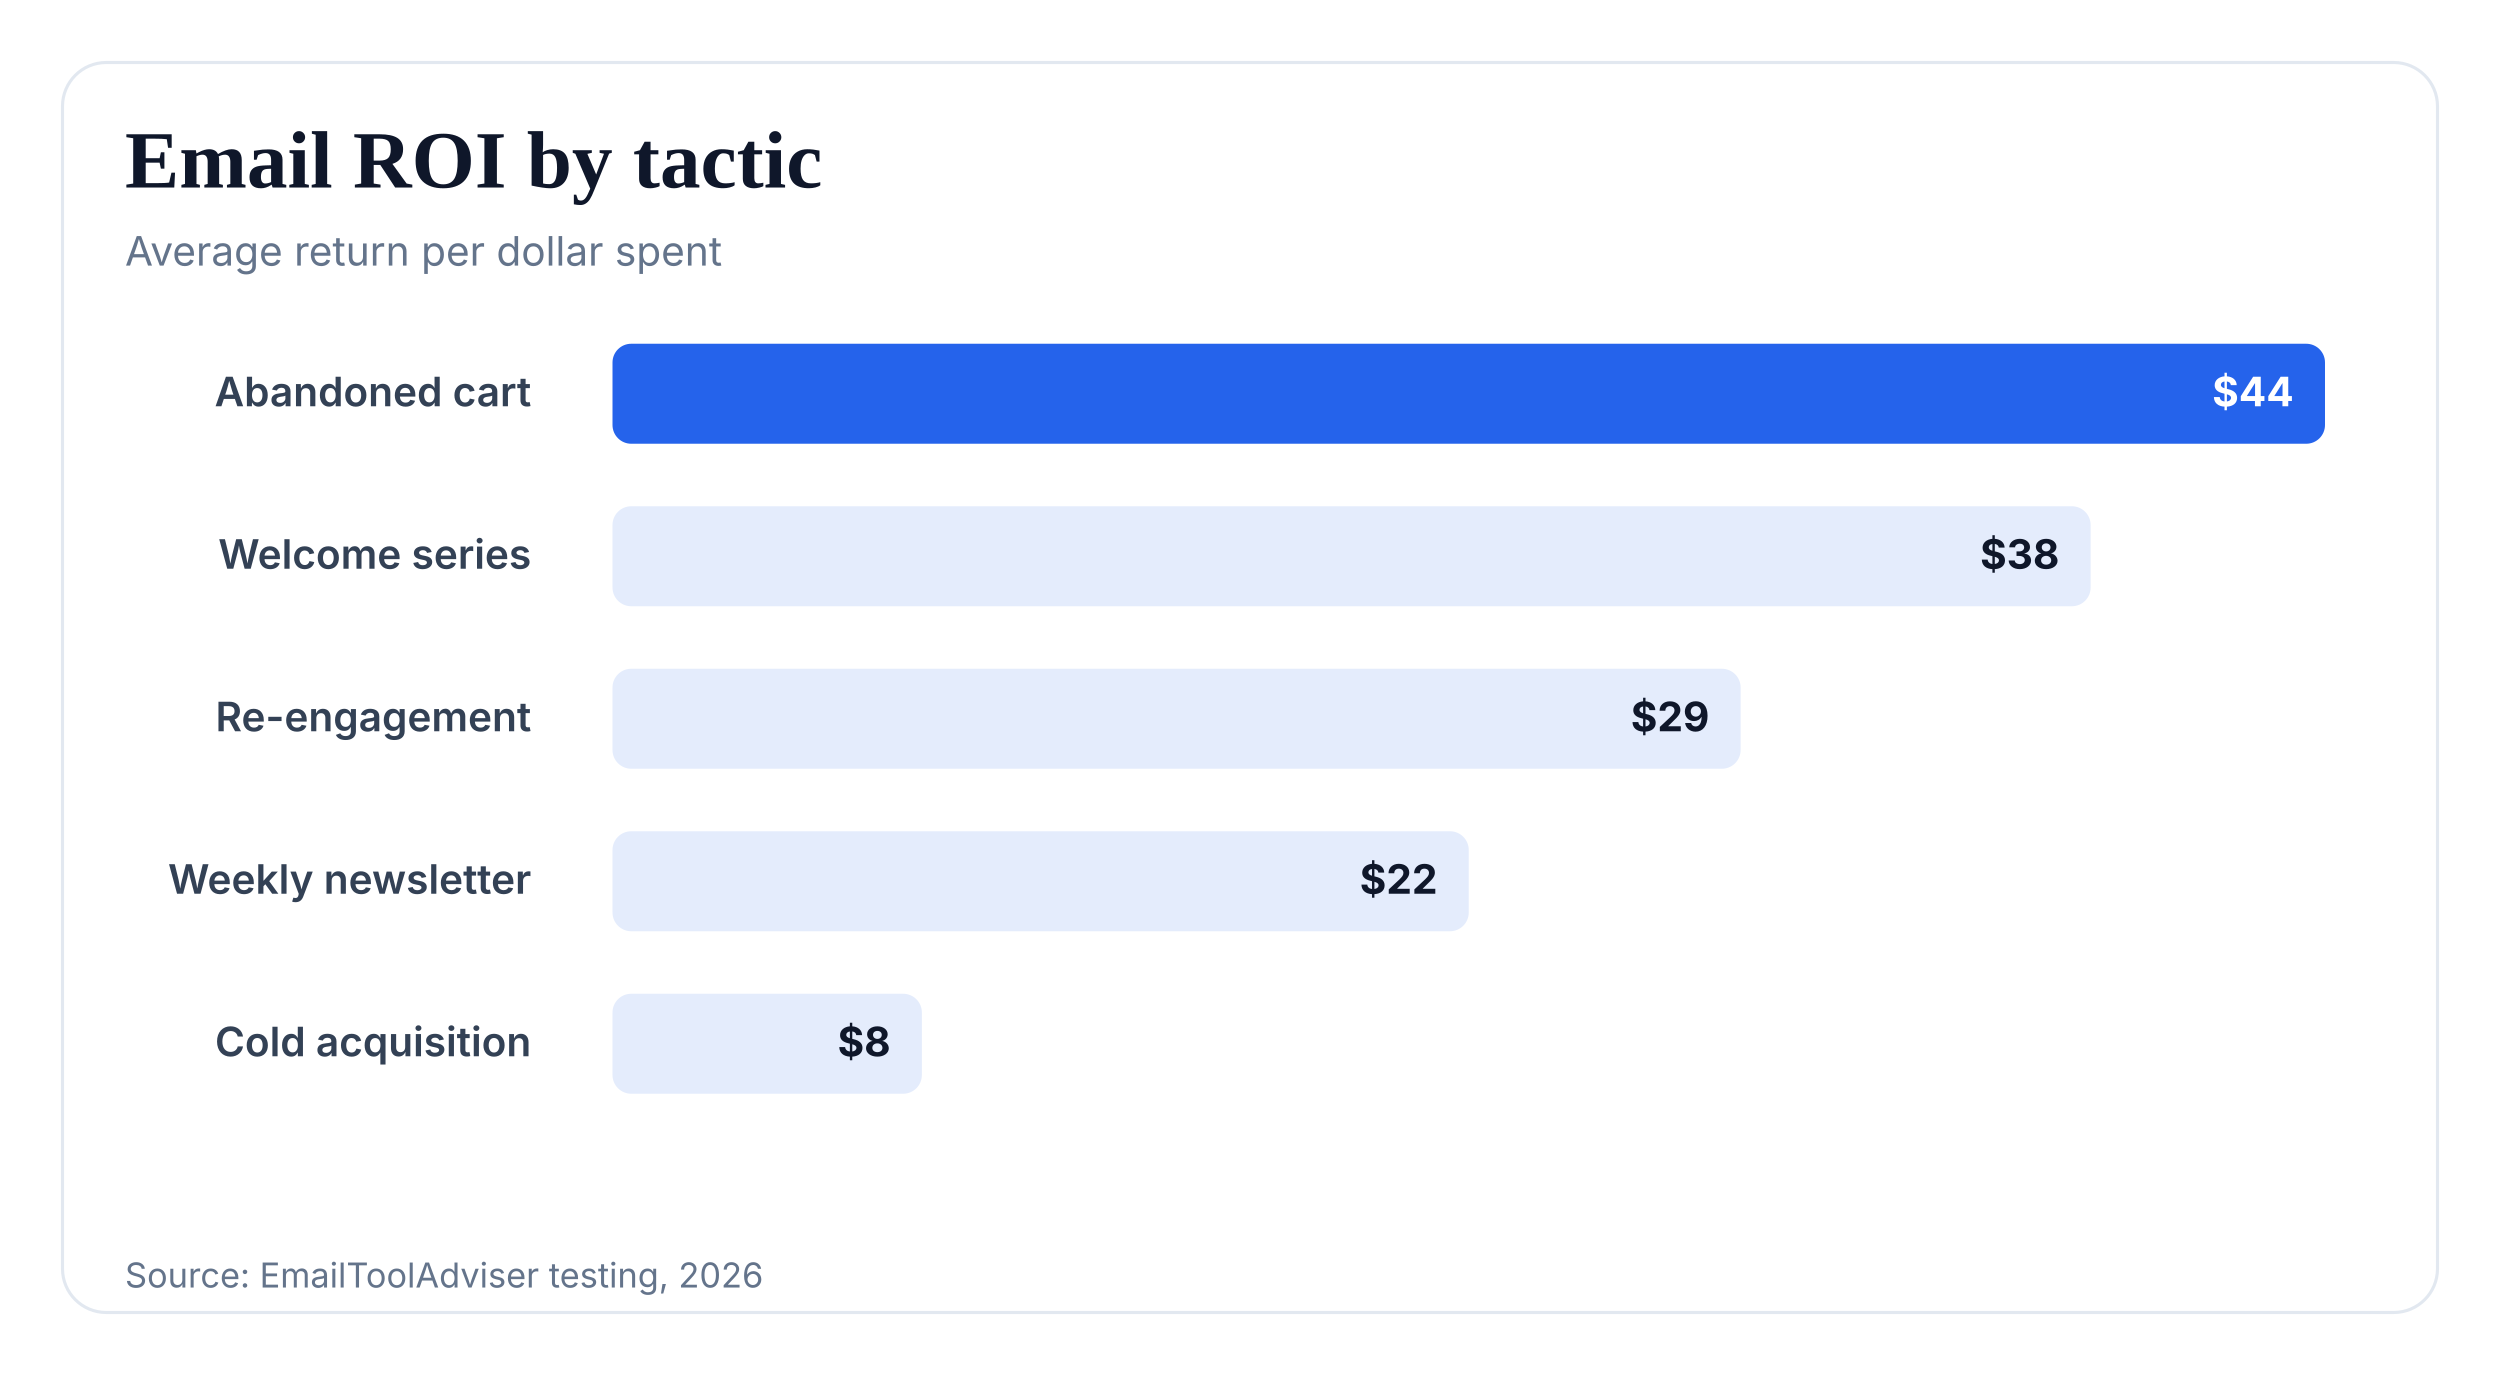
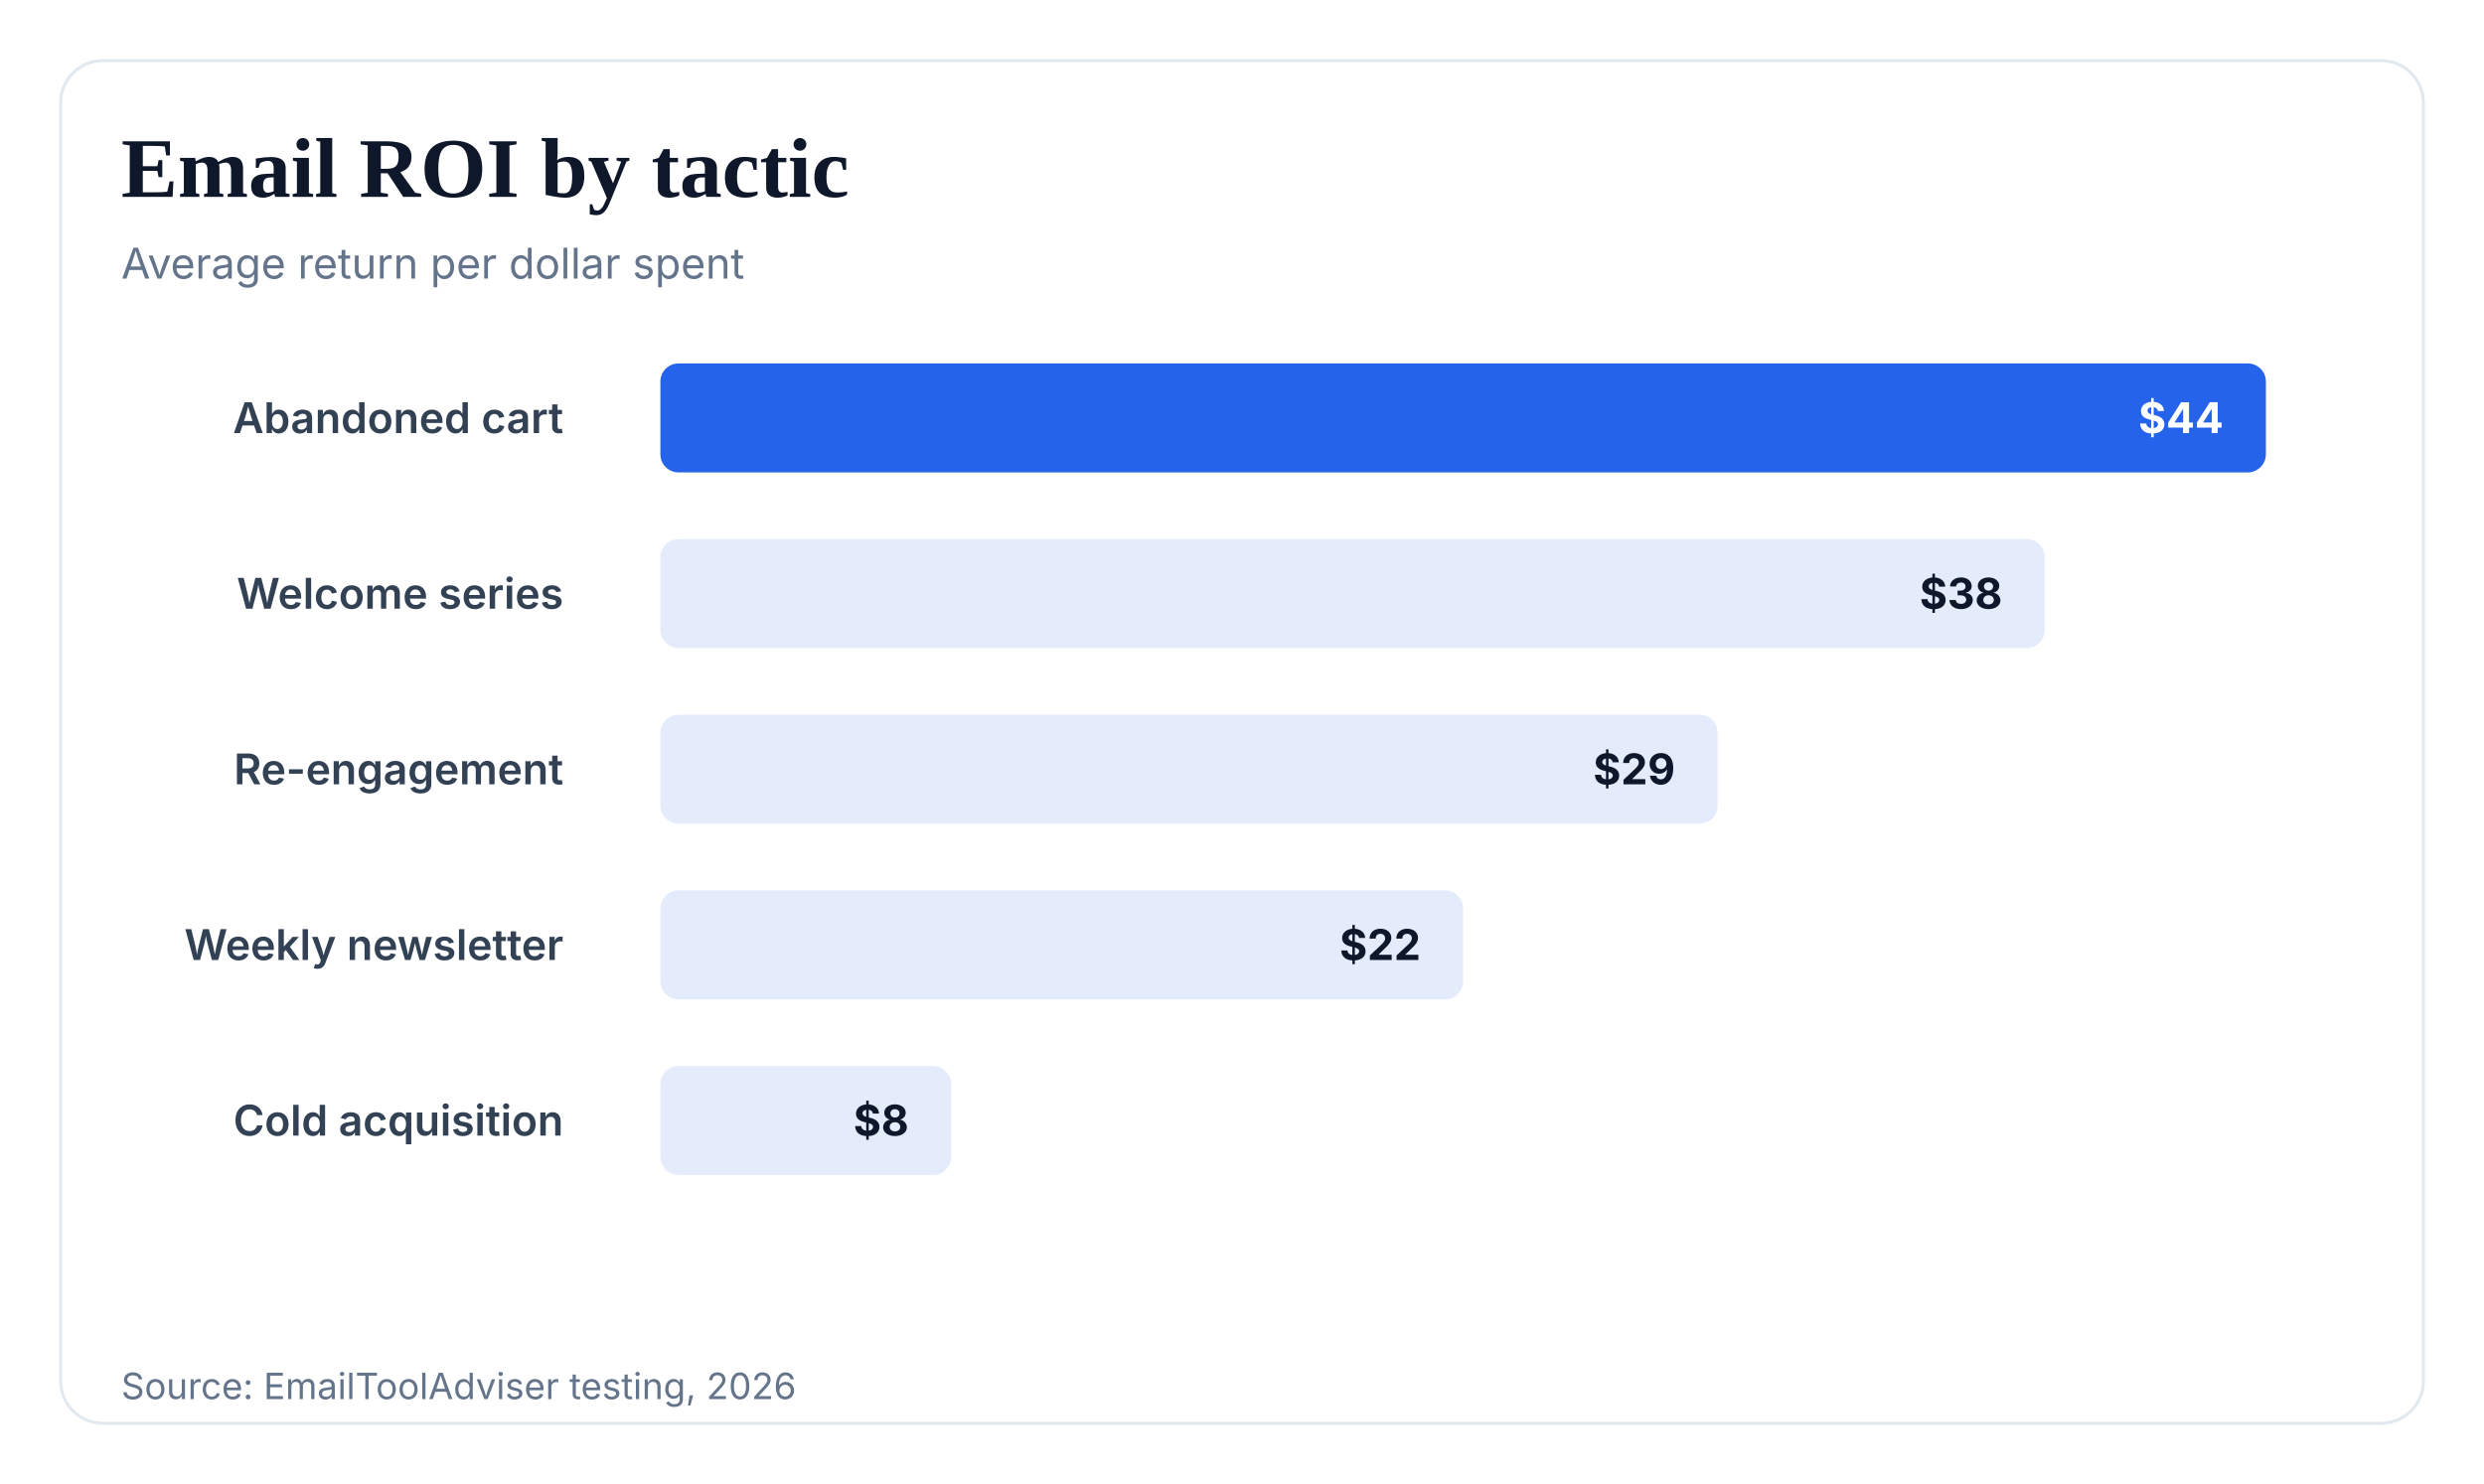
- <svg xmlns="http://www.w3.org/2000/svg" viewBox="0 0 800 440" preserveAspectRatio="xMinYMin meet" role="img" style="width:100%;height:auto;">
+ <svg xmlns="http://www.w3.org/2000/svg" viewBox="0 0 820 490" preserveAspectRatio="xMinYMin meet" role="img" style="width:100%;height:auto;">
  <style>
  .serif  { font-family: Georgia, 'Times New Roman', 'Playfair Display', serif; font-weight: 800; }
  .sans   { font-family: system-ui, -apple-system, BlinkMacSystemFont, 'Segoe UI', sans-serif; }
  .label  { font-family: system-ui, sans-serif; font-weight: 700; text-transform: uppercase; letter-spacing: 0.08em; }
</style>
-   <rect width="800" height="440" fill="#ffffff" />
-   <rect x="20" y="20" rx="14" ry="14" width="760" height="400" fill="#ffffff" stroke="#e2e8f0" stroke-width="1" />
-   <text x="40" y="60" class="serif" font-size="26" fill="#0f172a">Email ROI by tactic</text>
-   <text x="40" y="85" class="sans" font-size="13" fill="#64748b">Average return per dollar spent</text>
-   <text x="170" y="130" class="sans" font-size="13" fill="#334155" text-anchor="end" font-weight="600">Abandoned cart</text>
-   <rect x="196" y="110" rx="6" ry="6" width="548" height="32" fill="#2563eb" />
-   <text x="734" y="130" class="sans" font-size="13" fill="#ffffff" text-anchor="end" font-weight="700">$44</text>
-   <text x="170" y="182" class="sans" font-size="13" fill="#334155" text-anchor="end" font-weight="600">Welcome series</text>
-   <rect x="196" y="162" rx="6" ry="6" width="473" height="32" fill="#e4ecfc" />
-   <text x="659" y="182" class="sans" font-size="13" fill="#0f172a" text-anchor="end" font-weight="700">$38</text>
-   <text x="170" y="234" class="sans" font-size="13" fill="#334155" text-anchor="end" font-weight="600">Re-engagement</text>
-   <rect x="196" y="214" rx="6" ry="6" width="361" height="32" fill="#e4ecfc" />
-   <text x="547" y="234" class="sans" font-size="13" fill="#0f172a" text-anchor="end" font-weight="700">$29</text>
-   <text x="170" y="286" class="sans" font-size="13" fill="#334155" text-anchor="end" font-weight="600">Weekly newsletter</text>
-   <rect x="196" y="266" rx="6" ry="6" width="274" height="32" fill="#e4ecfc" />
-   <text x="460" y="286" class="sans" font-size="13" fill="#0f172a" text-anchor="end" font-weight="700">$22</text>
-   <text x="170" y="338" class="sans" font-size="13" fill="#334155" text-anchor="end" font-weight="600">Cold acquisition</text>
-   <rect x="196" y="318" rx="6" ry="6" width="99" height="32" fill="#e4ecfc" />
-   <text x="285" y="338" class="sans" font-size="13" fill="#0f172a" text-anchor="end" font-weight="700">$8</text>
-   <text x="40" y="412" class="sans" font-size="11" fill="#64748b">Source: EmailToolAdviser testing, 2026</text>
+   <rect width="820" height="490" fill="#ffffff" />
+   <rect x="20" y="20" rx="14" ry="14" width="780" height="450" fill="#ffffff" stroke="#e2e8f0" stroke-width="1" />
+   <text x="40" y="65" class="serif" font-size="28" fill="#0f172a">Email ROI by tactic</text>
+   <text x="40" y="92" class="sans" font-size="14" fill="#64748b">Average return per dollar spent</text>
+   <text x="186" y="143" class="sans" font-size="14" fill="#334155" text-anchor="end" font-weight="600">Abandoned cart</text>
+   <rect x="218" y="120" rx="6" ry="6" width="530" height="36" fill="#2563eb" />
+   <text x="734" y="143" class="sans" font-size="14" fill="#ffffff" text-anchor="end" font-weight="700">$44</text>
+   <text x="186" y="201" class="sans" font-size="14" fill="#334155" text-anchor="end" font-weight="600">Welcome series</text>
+   <rect x="218" y="178" rx="6" ry="6" width="457" height="36" fill="#e4ecfc" />
+   <text x="661" y="201" class="sans" font-size="14" fill="#0f172a" text-anchor="end" font-weight="700">$38</text>
+   <text x="186" y="259" class="sans" font-size="14" fill="#334155" text-anchor="end" font-weight="600">Re-engagement</text>
+   <rect x="218" y="236" rx="6" ry="6" width="349" height="36" fill="#e4ecfc" />
+   <text x="553" y="259" class="sans" font-size="14" fill="#0f172a" text-anchor="end" font-weight="700">$29</text>
+   <text x="186" y="317" class="sans" font-size="14" fill="#334155" text-anchor="end" font-weight="600">Weekly newsletter</text>
+   <rect x="218" y="294" rx="6" ry="6" width="265" height="36" fill="#e4ecfc" />
+   <text x="469" y="317" class="sans" font-size="14" fill="#0f172a" text-anchor="end" font-weight="700">$22</text>
+   <text x="186" y="375" class="sans" font-size="14" fill="#334155" text-anchor="end" font-weight="600">Cold acquisition</text>
+   <rect x="218" y="352" rx="6" ry="6" width="96" height="36" fill="#e4ecfc" />
+   <text x="300" y="375" class="sans" font-size="14" fill="#0f172a" text-anchor="end" font-weight="700">$8</text>
+   <text x="40" y="462" class="sans" font-size="12" fill="#64748b">Source: EmailToolAdviser testing, 2026</text>
</svg>
